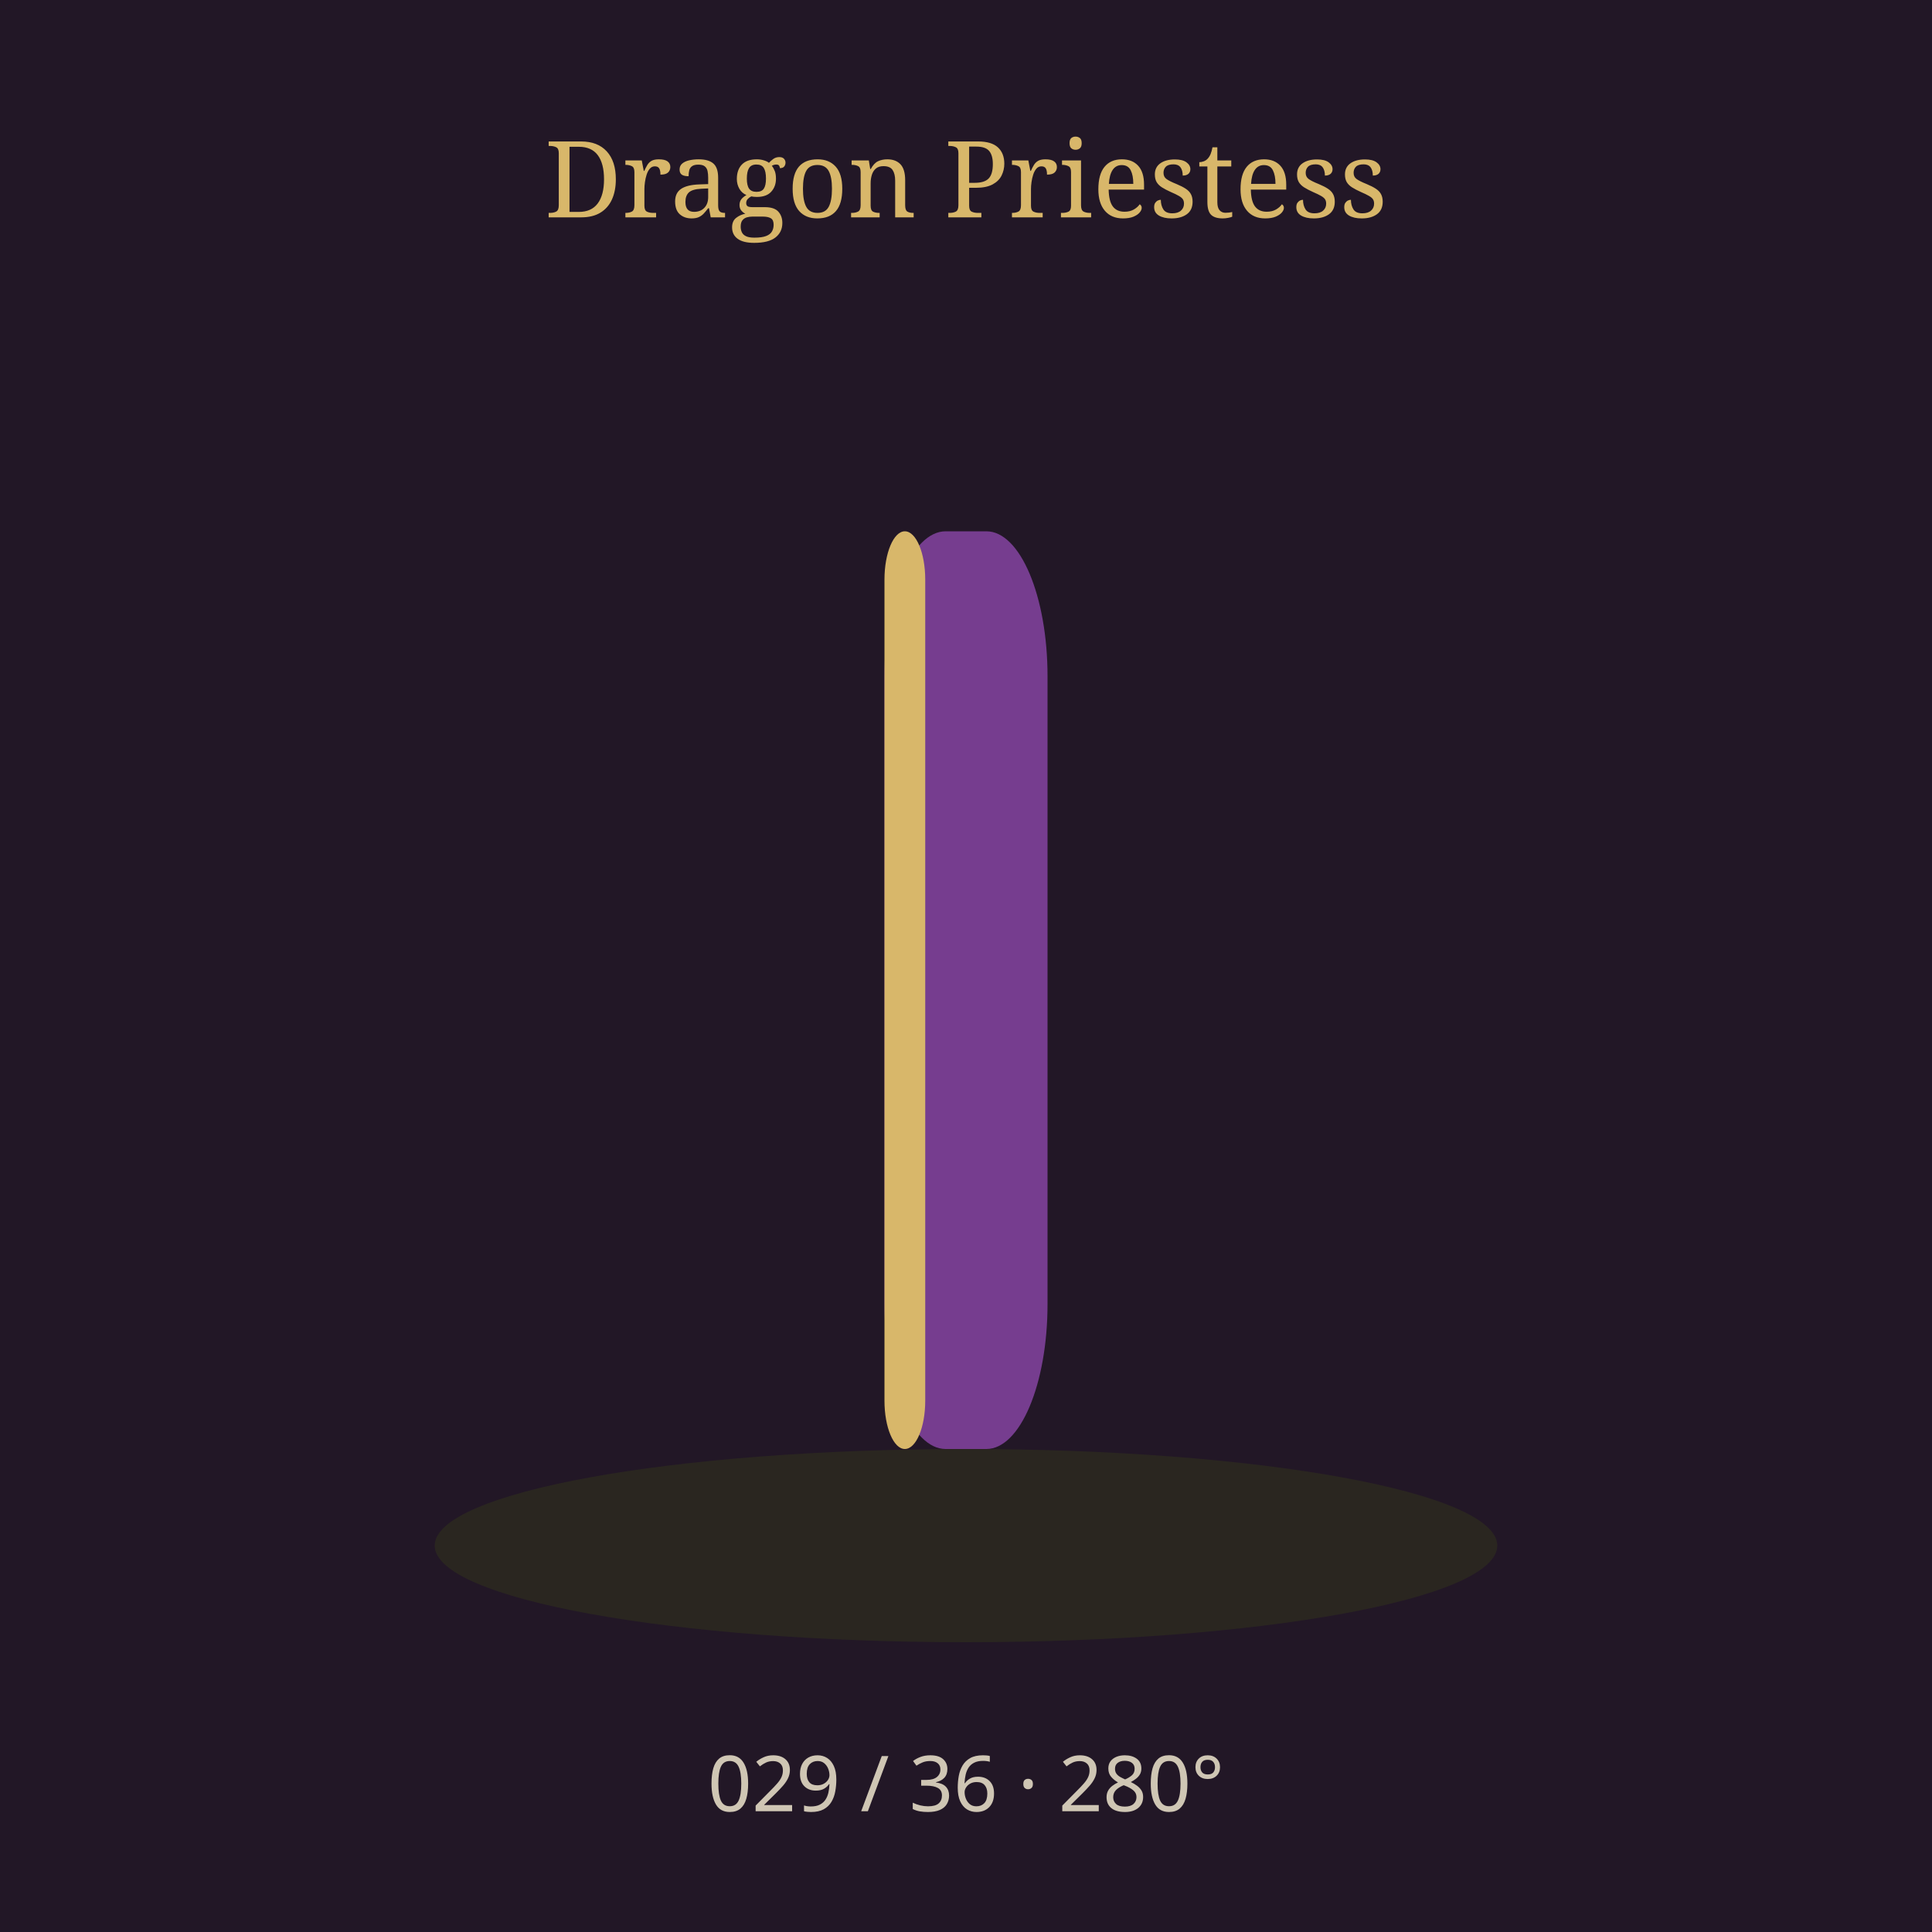
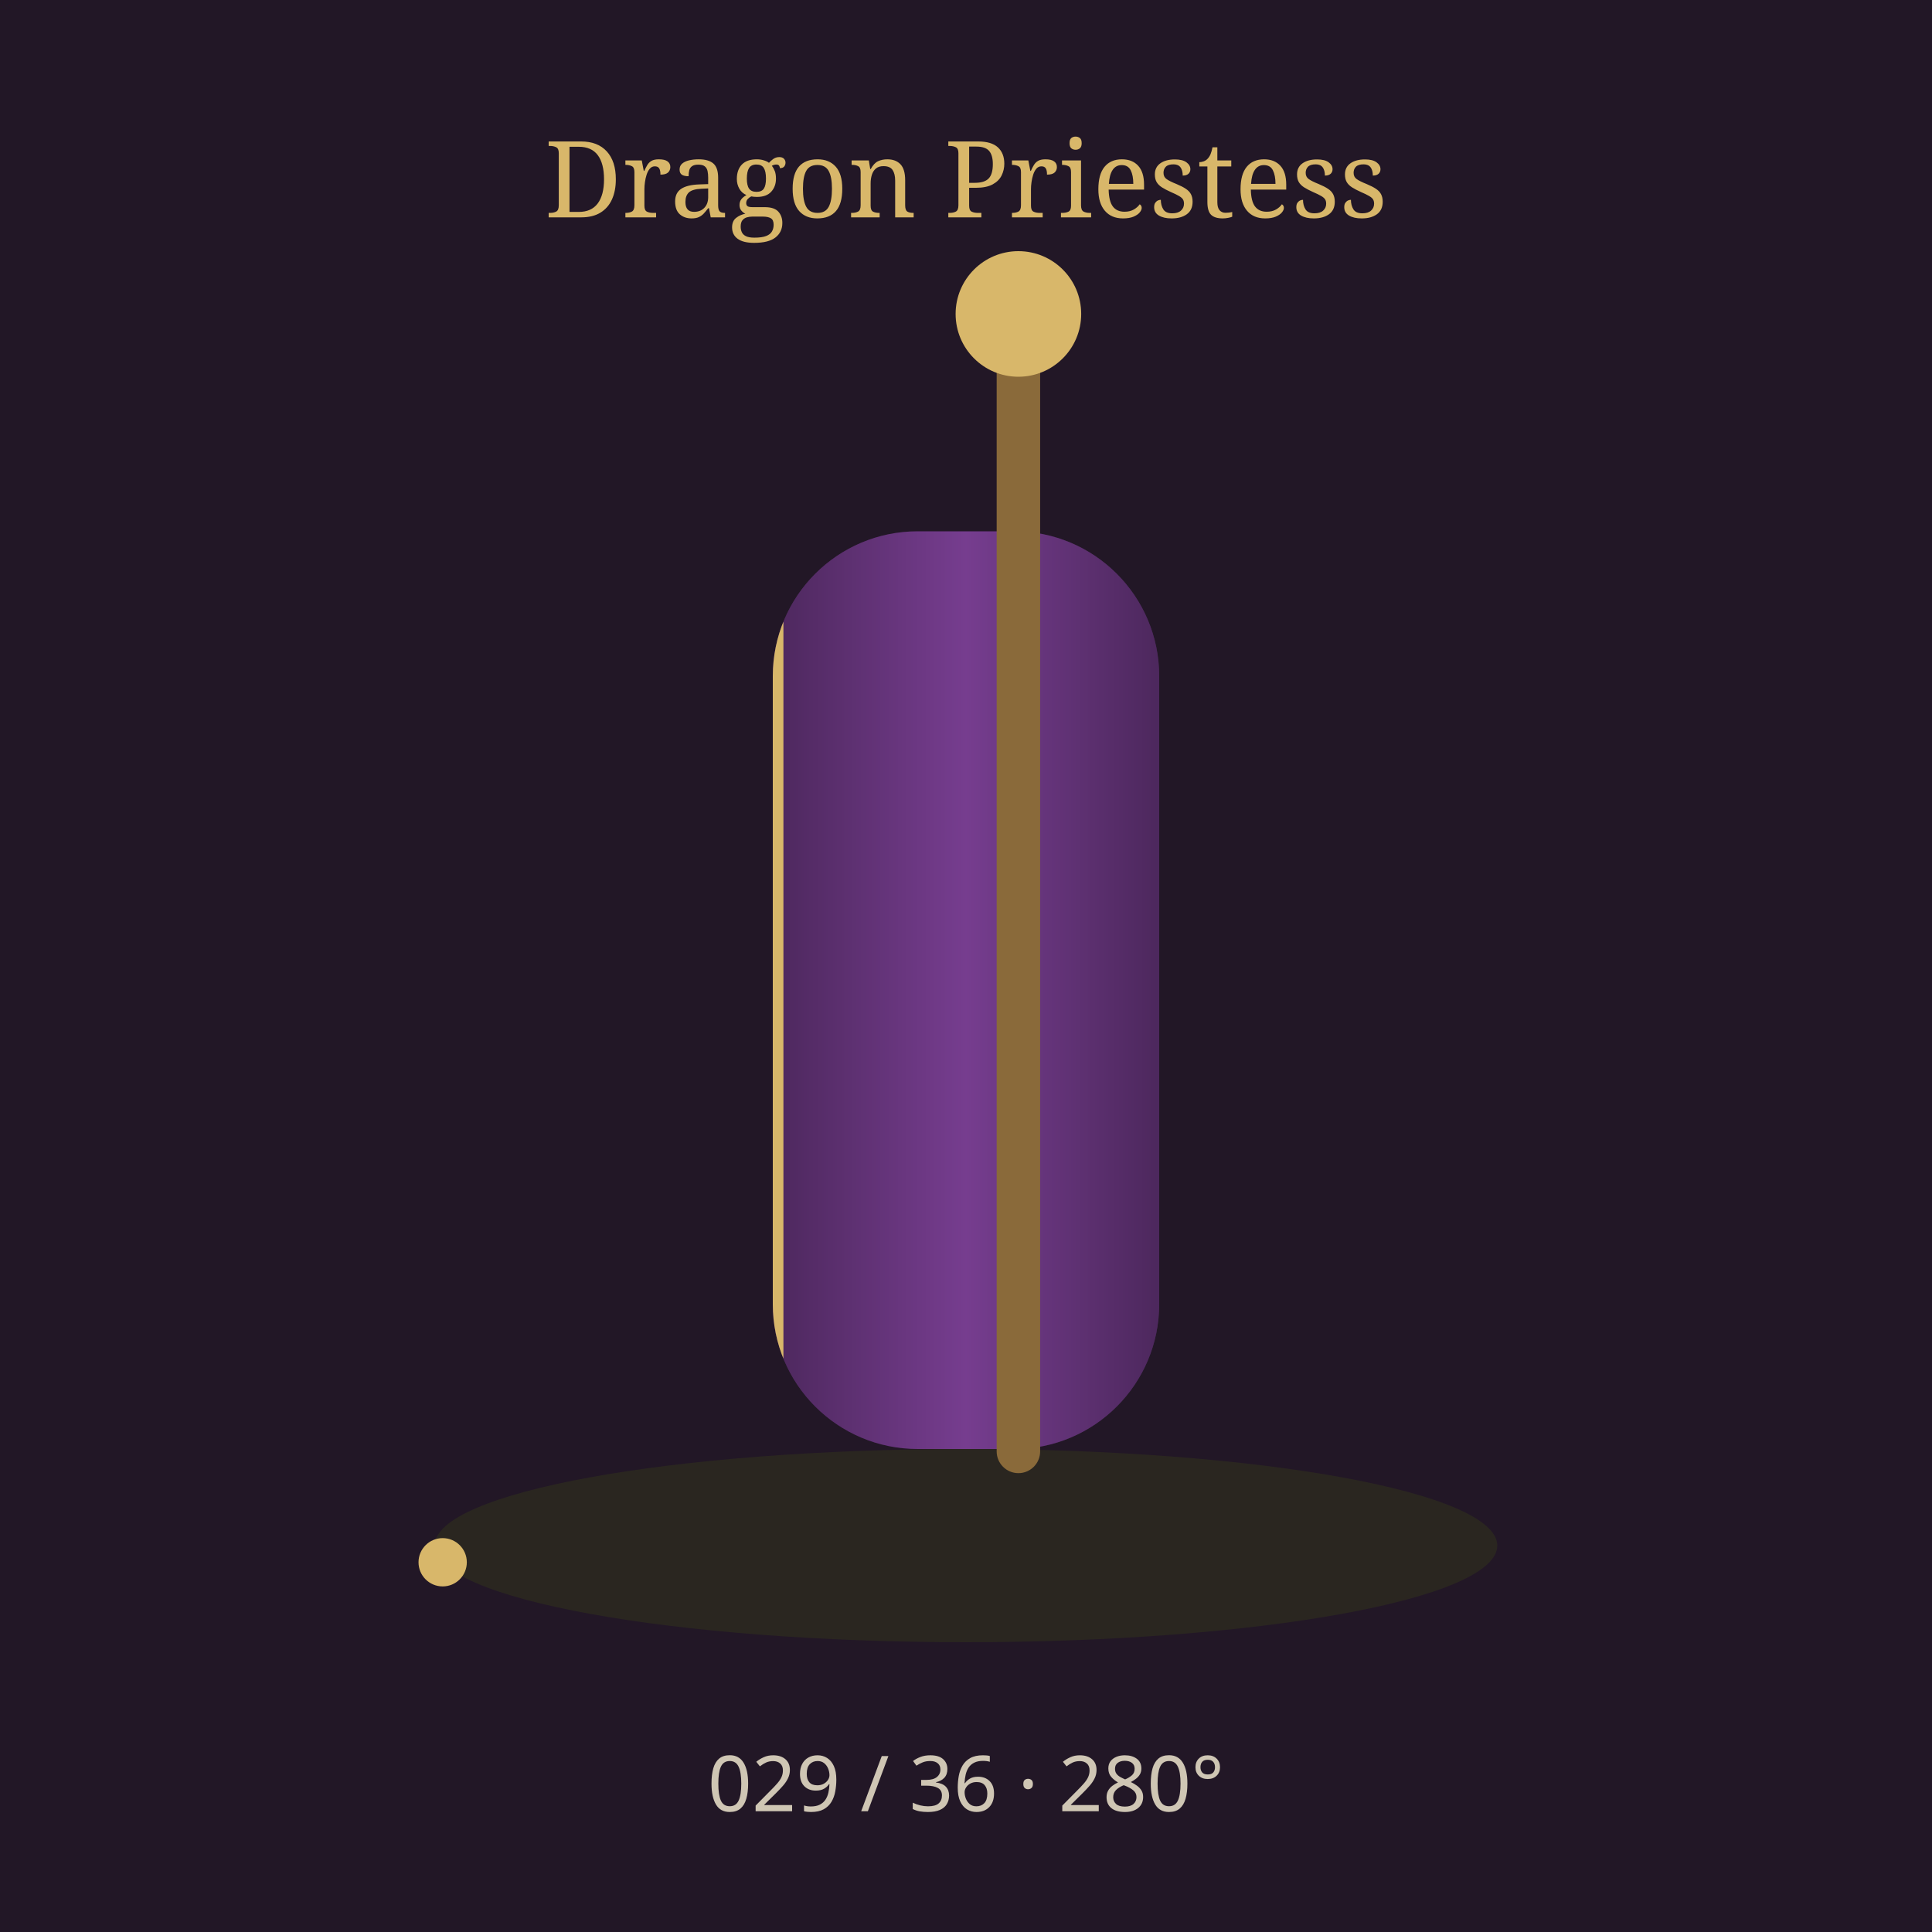
<svg xmlns="http://www.w3.org/2000/svg" width="800" height="800" viewBox="0 0 800 800">
+   <defs>
+     <linearGradient id="shade" x1="0" y1="0" x2="1" y2="0">
+       <stop offset="0" stop-color="#000" stop-opacity="0.35" />
+       <stop offset="0.5" stop-color="#000" stop-opacity="0" />
+       <stop offset="1" stop-color="#000" stop-opacity="0.35" />
+     </linearGradient>
+     <clipPath id="body">
+       <rect x="-80" y="-180" width="160" height="380" rx="60" />
+     </clipPath>
+   </defs>
  <rect width="100%" height="100%" fill="hsl(282 25% 12%)" />
  <ellipse cx="400" cy="640" rx="220" ry="40" fill="#2a2620" />
-   <g transform="translate(400 400) scale(0.422 1)">
+   <circle cx="183.3" cy="646.9" r="10" fill="#d8b76a" opacity="1" />
+   <g transform="translate(400 400)">
    <rect x="-80" y="-180" width="160" height="380" rx="60" fill="hsl(282 40% 40%)" />
-     <rect x="-80" y="-180" width="40" height="380" rx="20" fill="#d8b76a" />
+     <rect x="-80" y="-180" width="160" height="380" rx="60" fill="url(#shade)" />
+     <rect x="-81.9" y="-180" width="6.3" height="380" fill="#d8b76a" clip-path="url(#body)" />
+     <g opacity="1">
+       <rect x="12.7" y="-260" width="18" height="470" rx="9" fill="#8a6a3a" />
+       <circle cx="21.7" cy="-270" r="26" fill="#d8b76a" />
+     </g>
  </g>
  <text x="400" y="90" fill="#d8b76a" font-family="serif" font-size="44" text-anchor="middle">Dragon Priestess</text>
  <text x="400" y="750" fill="#cfc6b4" font-family="sans-serif" font-size="32" text-anchor="middle">029 / 36 · 280°</text>
</svg>
